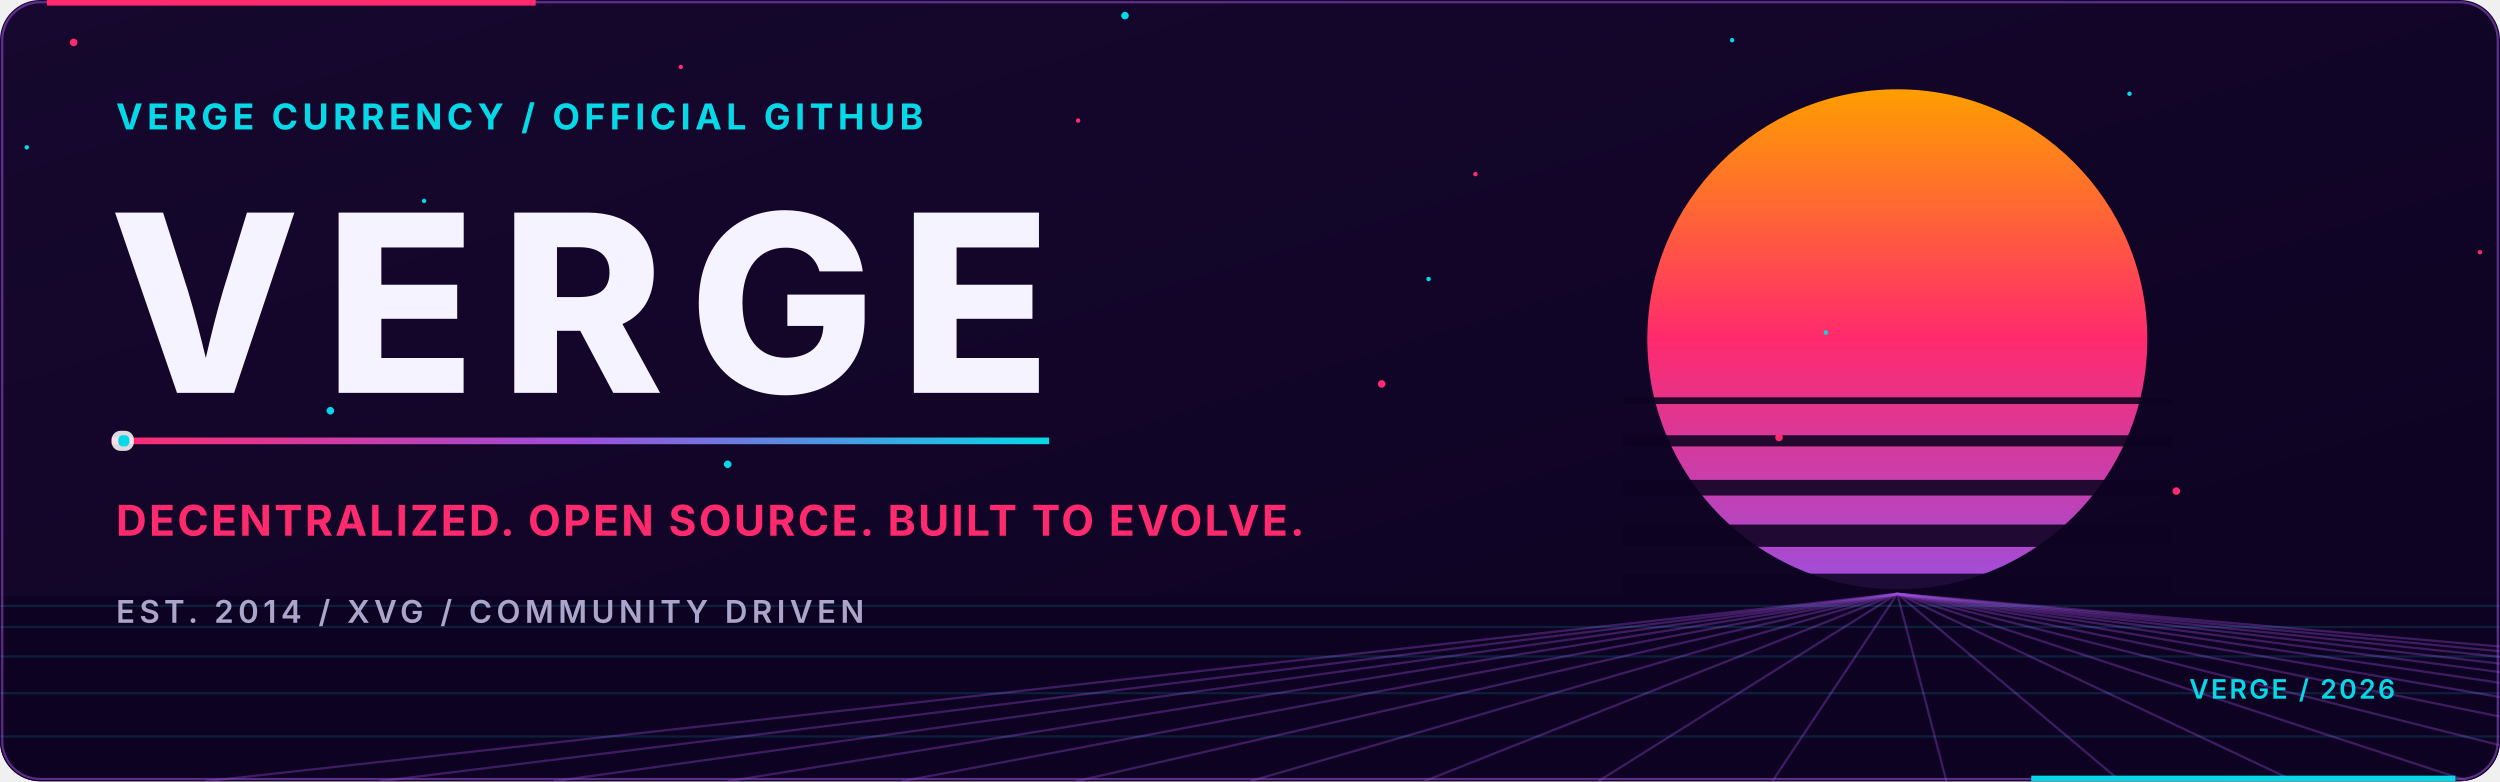
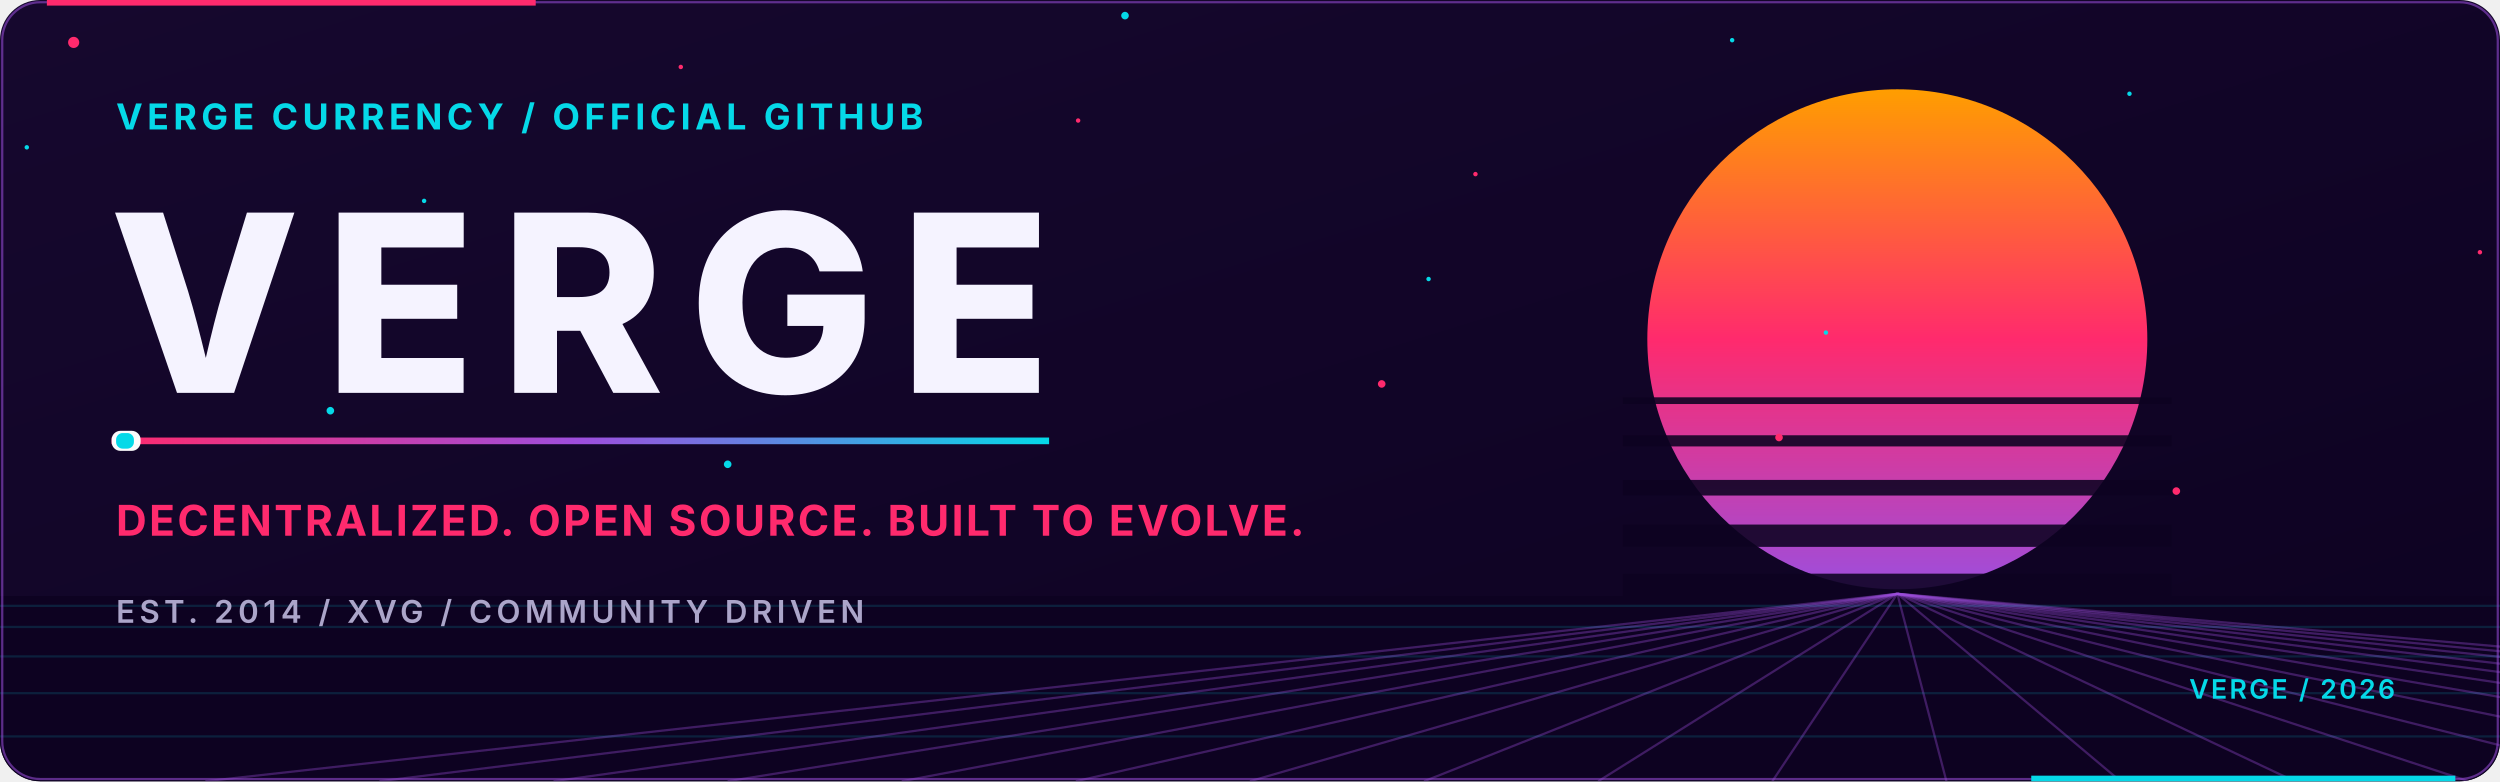
<svg xmlns="http://www.w3.org/2000/svg" width="1120" height="350" viewBox="0 0 1120 350" role="img" aria-label="Verge Currency — Decentralized, Open Source, Built to Evolve">
  <defs>
    <linearGradient id="ground" x1="0" y1="0" x2="1" y2="1">
      <stop stop-color="#16082E" />
      <stop offset="1" stop-color="#0D0221" />
    </linearGradient>
    <linearGradient id="neon" x1="0" y1="0" x2="1" y2="0">
      <stop stop-color="#FF2A6D" />
      <stop offset=".5" stop-color="#9D4EDD" />
      <stop offset="1" stop-color="#05D9E8" />
    </linearGradient>
    <linearGradient id="sun" x1="0" y1="0" x2="0" y2="1">
      <stop stop-color="#FF9E00" />
      <stop offset=".5" stop-color="#FF2A6D" />
      <stop offset="1" stop-color="#9D4EDD" />
    </linearGradient>
    <clipPath id="frame">
      <rect width="1120" height="350" rx="18" />
    </clipPath>
  </defs>
  <style>
    .bg-frame { fill: url(#ground); }
-     .sun { animation: sunPulse 6s ease-in-out infinite; transform-origin: 850px 152px; }
+     .sun { transform-origin: 850px 152px; }
    .stripe { fill: #0D0221; opacity: .88; }
    .grid-v { stroke: #9D4EDD; opacity: .35; stroke-width: 1; }
    .grid-h { stroke: #05D9E8; opacity: .14; stroke-width: 1; animation: gridGlow 5s ease-in-out infinite; }
    .starA { animation: twinkleA 4.5s ease-in-out infinite; }
    .starB { animation: twinkleB 6.5s ease-in-out infinite; }
    .starC { animation: twinkleC 5.4s ease-in-out infinite; }
    .accent-line { animation: accentShift 4.2s ease-in-out infinite; }
    .headline { animation: logoGlow 5s ease-in-out infinite; }
    .tagline { animation: tagGlow 5.8s ease-in-out infinite; }
    .panel-border { animation: borderGlow 4.8s ease-in-out infinite; }
    .corner-a { animation: cornerPulseA 4.2s ease-in-out infinite; }
    .corner-b { animation: cornerPulseB 4.8s ease-in-out infinite; }

    @keyframes sunPulse {
      0%, 100% { opacity: .70; transform: scale(1); }
      50% { opacity: 1; transform: scale(1.09); }
    }

    @keyframes twinkleA {
      0%, 100% { opacity: .22; }
      50% { opacity: .65; }
    }

    @keyframes twinkleB {
      0%, 100% { opacity: .18; }
      35% { opacity: .58; }
      70% { opacity: .32; }
    }

    @keyframes twinkleC {
      0%, 100% { opacity: .28; }
      50% { opacity: .75; }
    }

    @keyframes accentShift {
      0%, 100% { opacity: .9; filter: drop-shadow(0 0 1px #05D9E8); }
      50% { opacity: 1; filter: drop-shadow(0 0 6px #FF2A6D); }
    }

    @keyframes logoGlow {
      0%, 100% { filter: drop-shadow(0 0 0px rgba(245,243,255,0)); }
      50% { filter: drop-shadow(0 0 8px rgba(245,243,255,.14)); }
    }

    @keyframes tagGlow {
      0%, 100% { opacity: 1; }
      50% { opacity: .92; filter: drop-shadow(0 0 6px rgba(255,42,109,.18)); }
    }

    @keyframes gridGlow {
      0%, 100% { opacity: .10; }
      50% { opacity: .18; }
    }

    @keyframes borderGlow {
      0%, 100% { stroke-opacity: .45; }
      50% { stroke-opacity: .75; }
    }

    @keyframes cornerPulseA {
      0%, 100% { opacity: .9; }
      50% { opacity: .65; }
    }

    @keyframes cornerPulseB {
      0%, 100% { opacity: .9; }
      50% { opacity: .65; }
    }
-     .neon-scanner { animation: scanAcross 3.5s linear infinite; }
+     .neon-scanner { }
    @keyframes scanAcross {
      0% { transform: translateX(0px); opacity: 0; }
      8% { opacity: 1; }
      88% { opacity: 1; }
      100% { transform: translateX(410px); opacity: 0; }
    }
  </style>
  <g clip-path="url(#frame)">
    <rect width="1120" height="350" class="bg-frame" />
-     <circle cx="850" cy="152" r="112" fill="url(#sun)" class="sun" />
+     <circle cx="850" cy="152" r="112" fill="url(#sun)" class="sun">
+       <animate attributeName="opacity" values=".60;1;.60" dur="3s" repeatCount="indefinite" />
+       <animate attributeName="r" values="108;116;108" dur="4s" repeatCount="indefinite" />
+     </circle>
    <rect x="727" y="178" width="246" height="3" class="stripe" />
    <rect x="727" y="195" width="246" height="5" class="stripe" />
    <rect x="727" y="215" width="246" height="7" class="stripe" />
    <rect x="727" y="235" width="246" height="10" class="stripe" />
    <rect x="727" y="257" width="246" height="13" class="stripe" />
    <rect x="0" y="267" width="1120" height="83" fill="#0D0221" />
    <g>
      <line x1="92" y1="350" x2="850" y2="266" class="grid-v" />
      <line x1="170" y1="350" x2="850" y2="266" class="grid-v" />
      <line x1="248" y1="350" x2="850" y2="266" class="grid-v" />
      <line x1="326" y1="350" x2="850" y2="266" class="grid-v" />
      <line x1="404" y1="350" x2="850" y2="266" class="grid-v" />
      <line x1="482" y1="350" x2="850" y2="266" class="grid-v" />
      <line x1="560" y1="350" x2="850" y2="266" class="grid-v" />
      <line x1="638" y1="350" x2="850" y2="266" class="grid-v" />
      <line x1="716" y1="350" x2="850" y2="266" class="grid-v" />
      <line x1="794" y1="350" x2="850" y2="266" class="grid-v" />
      <line x1="872" y1="350" x2="850" y2="266" class="grid-v" />
      <line x1="950" y1="350" x2="850" y2="266" class="grid-v" />
      <line x1="1028" y1="350" x2="850" y2="266" class="grid-v" />
      <line x1="1106" y1="350" x2="850" y2="266" class="grid-v" />
      <line x1="1184" y1="350" x2="850" y2="266" class="grid-v" />
      <line x1="1262" y1="350" x2="850" y2="266" class="grid-v" />
      <line x1="1340" y1="350" x2="850" y2="266" class="grid-v" />
      <line x1="1418" y1="350" x2="850" y2="266" class="grid-v" />
      <line x1="1496" y1="350" x2="850" y2="266" class="grid-v" />
      <line x1="1574" y1="350" x2="850" y2="266" class="grid-v" />
      <line x1="1652" y1="350" x2="850" y2="266" class="grid-v" />
      <line x1="1730" y1="350" x2="850" y2="266" class="grid-v" />
      <line x1="1808" y1="350" x2="850" y2="266" class="grid-v" />
    </g>
    <g>
      <line x1="0" y1="271.42" x2="1120" y2="271.42" class="grid-h" />
      <line x1="0" y1="280.87" x2="1120" y2="280.87" class="grid-h" />
      <line x1="0" y1="294.08" x2="1120" y2="294.08" class="grid-h" />
      <line x1="0" y1="310.54" x2="1120" y2="310.54" class="grid-h" />
      <line x1="0" y1="329.92" x2="1120" y2="329.92" class="grid-h" />
      <line x1="0" y1="352" x2="1120" y2="352" class="grid-h" />
    </g>
    <g>
-       <circle cx="33" cy="19" r="1.7" fill="#FF2A6D" class="starA" />
+       <circle cx="33" cy="19" r="2.5" fill="#FF2A6D">
+         <animate attributeName="opacity" values=".1;1;.1" dur="2.2s" repeatCount="indefinite" />
+       </circle>
      <circle cx="190" cy="90" r="1" fill="#05D9E8" class="starB" />
      <circle cx="347" cy="161" r="1" fill="#FF2A6D" class="starC" />
      <circle cx="504" cy="7" r="1.7" fill="#05D9E8" class="starA" />
      <circle cx="661" cy="78" r="1" fill="#FF2A6D" class="starB" />
      <circle cx="818" cy="149" r="1" fill="#05D9E8" class="starC" />
      <circle cx="975" cy="220" r="1.7" fill="#FF2A6D" class="starA" />
      <circle cx="12" cy="66" r="1" fill="#05D9E8" class="starB" />
      <circle cx="169" cy="137" r="1" fill="#FF2A6D" class="starC" />
      <circle cx="326" cy="208" r="1.7" fill="#05D9E8" class="starA" />
      <circle cx="483" cy="54" r="1" fill="#FF2A6D" class="starB" />
      <circle cx="640" cy="125" r="1" fill="#05D9E8" class="starC" />
      <circle cx="797" cy="196" r="1.7" fill="#FF2A6D" class="starA" />
      <circle cx="954" cy="42" r="1" fill="#05D9E8" class="starB" />
      <circle cx="1111" cy="113" r="1" fill="#FF2A6D" class="starC" />
      <circle cx="148" cy="184" r="1.7" fill="#05D9E8" class="starA" />
      <circle cx="305" cy="30" r="1" fill="#FF2A6D" class="starB" />
      <circle cx="462" cy="101" r="1" fill="#05D9E8" class="starC" />
      <circle cx="619" cy="172" r="1.7" fill="#FF2A6D" class="starA" />
      <circle cx="776" cy="18" r="1" fill="#05D9E8" class="starB" />
    </g>
    <text x="52" y="58" fill="#05D9E8" font-family="Inter,Arial,sans-serif" font-weight="700" font-size="16" letter-spacing="2">VERGE CURRENCY / OFFICIAL GITHUB</text>
    <text x="49" y="176" fill="#F5F3FF" font-family="Inter,Arial,sans-serif" font-weight="800" font-size="111" letter-spacing="11" class="headline">VERGE</text>
    <rect x="50" y="196" width="420" height="3" fill="url(#neon)" class="accent-line" />
    <g class="neon-scanner">
-       <rect x="50" y="193" width="10" height="9" rx="4" fill="#FFFFFF" opacity=".85" />
-       <rect x="53" y="195" width="5" height="5" rx="2" fill="#05D9E8" />
+       <rect x="50" y="193" width="13" height="9" rx="4" fill="#FFFFFF" opacity=".98">
+         <animate attributeName="x" values="50;454;50" keyTimes="0;.90;1" dur="3.5s" repeatCount="indefinite" />
+         <animate attributeName="opacity" values="0;1;1;0" keyTimes="0;.08;.88;1" dur="3.5s" repeatCount="indefinite" />
+       </rect>
+       <rect x="52" y="194" width="8" height="7" rx="3" fill="#05D9E8">
+         <animate attributeName="x" values="52;456;52" keyTimes="0;.90;1" dur="3.5s" repeatCount="indefinite" />
+       </rect>
    </g>
    <text x="52" y="240" fill="#FF2A6D" font-family="Inter,Arial,sans-serif" font-weight="700" font-size="19" letter-spacing="1.1" class="tagline">DECENTRALIZED. OPEN SOURCE. BUILT TO EVOLVE.</text>
    <text x="52" y="279" fill="#ABA5C9" font-family="Inter,Arial,sans-serif" font-weight="600" font-size="14" letter-spacing="2">EST. 2014 / XVG / COMMUNITY DRIVEN</text>
    <text x="1073" y="313" fill="#05D9E8" font-family="Inter,Arial,sans-serif" font-weight="600" font-size="12" letter-spacing="1" text-anchor="end">VERGE / 2026</text>
    <rect x="1" y="1" width="1118" height="348" rx="17" fill="none" stroke="#9D4EDD" stroke-opacity=".55" class="panel-border" />
    <path d="M 21 1 H 240" stroke="#FF2A6D" stroke-width="3" class="corner-a" />
    <path d="M 910 349 H 1100" stroke="#05D9E8" stroke-width="3" class="corner-b" />
  </g>
</svg>
